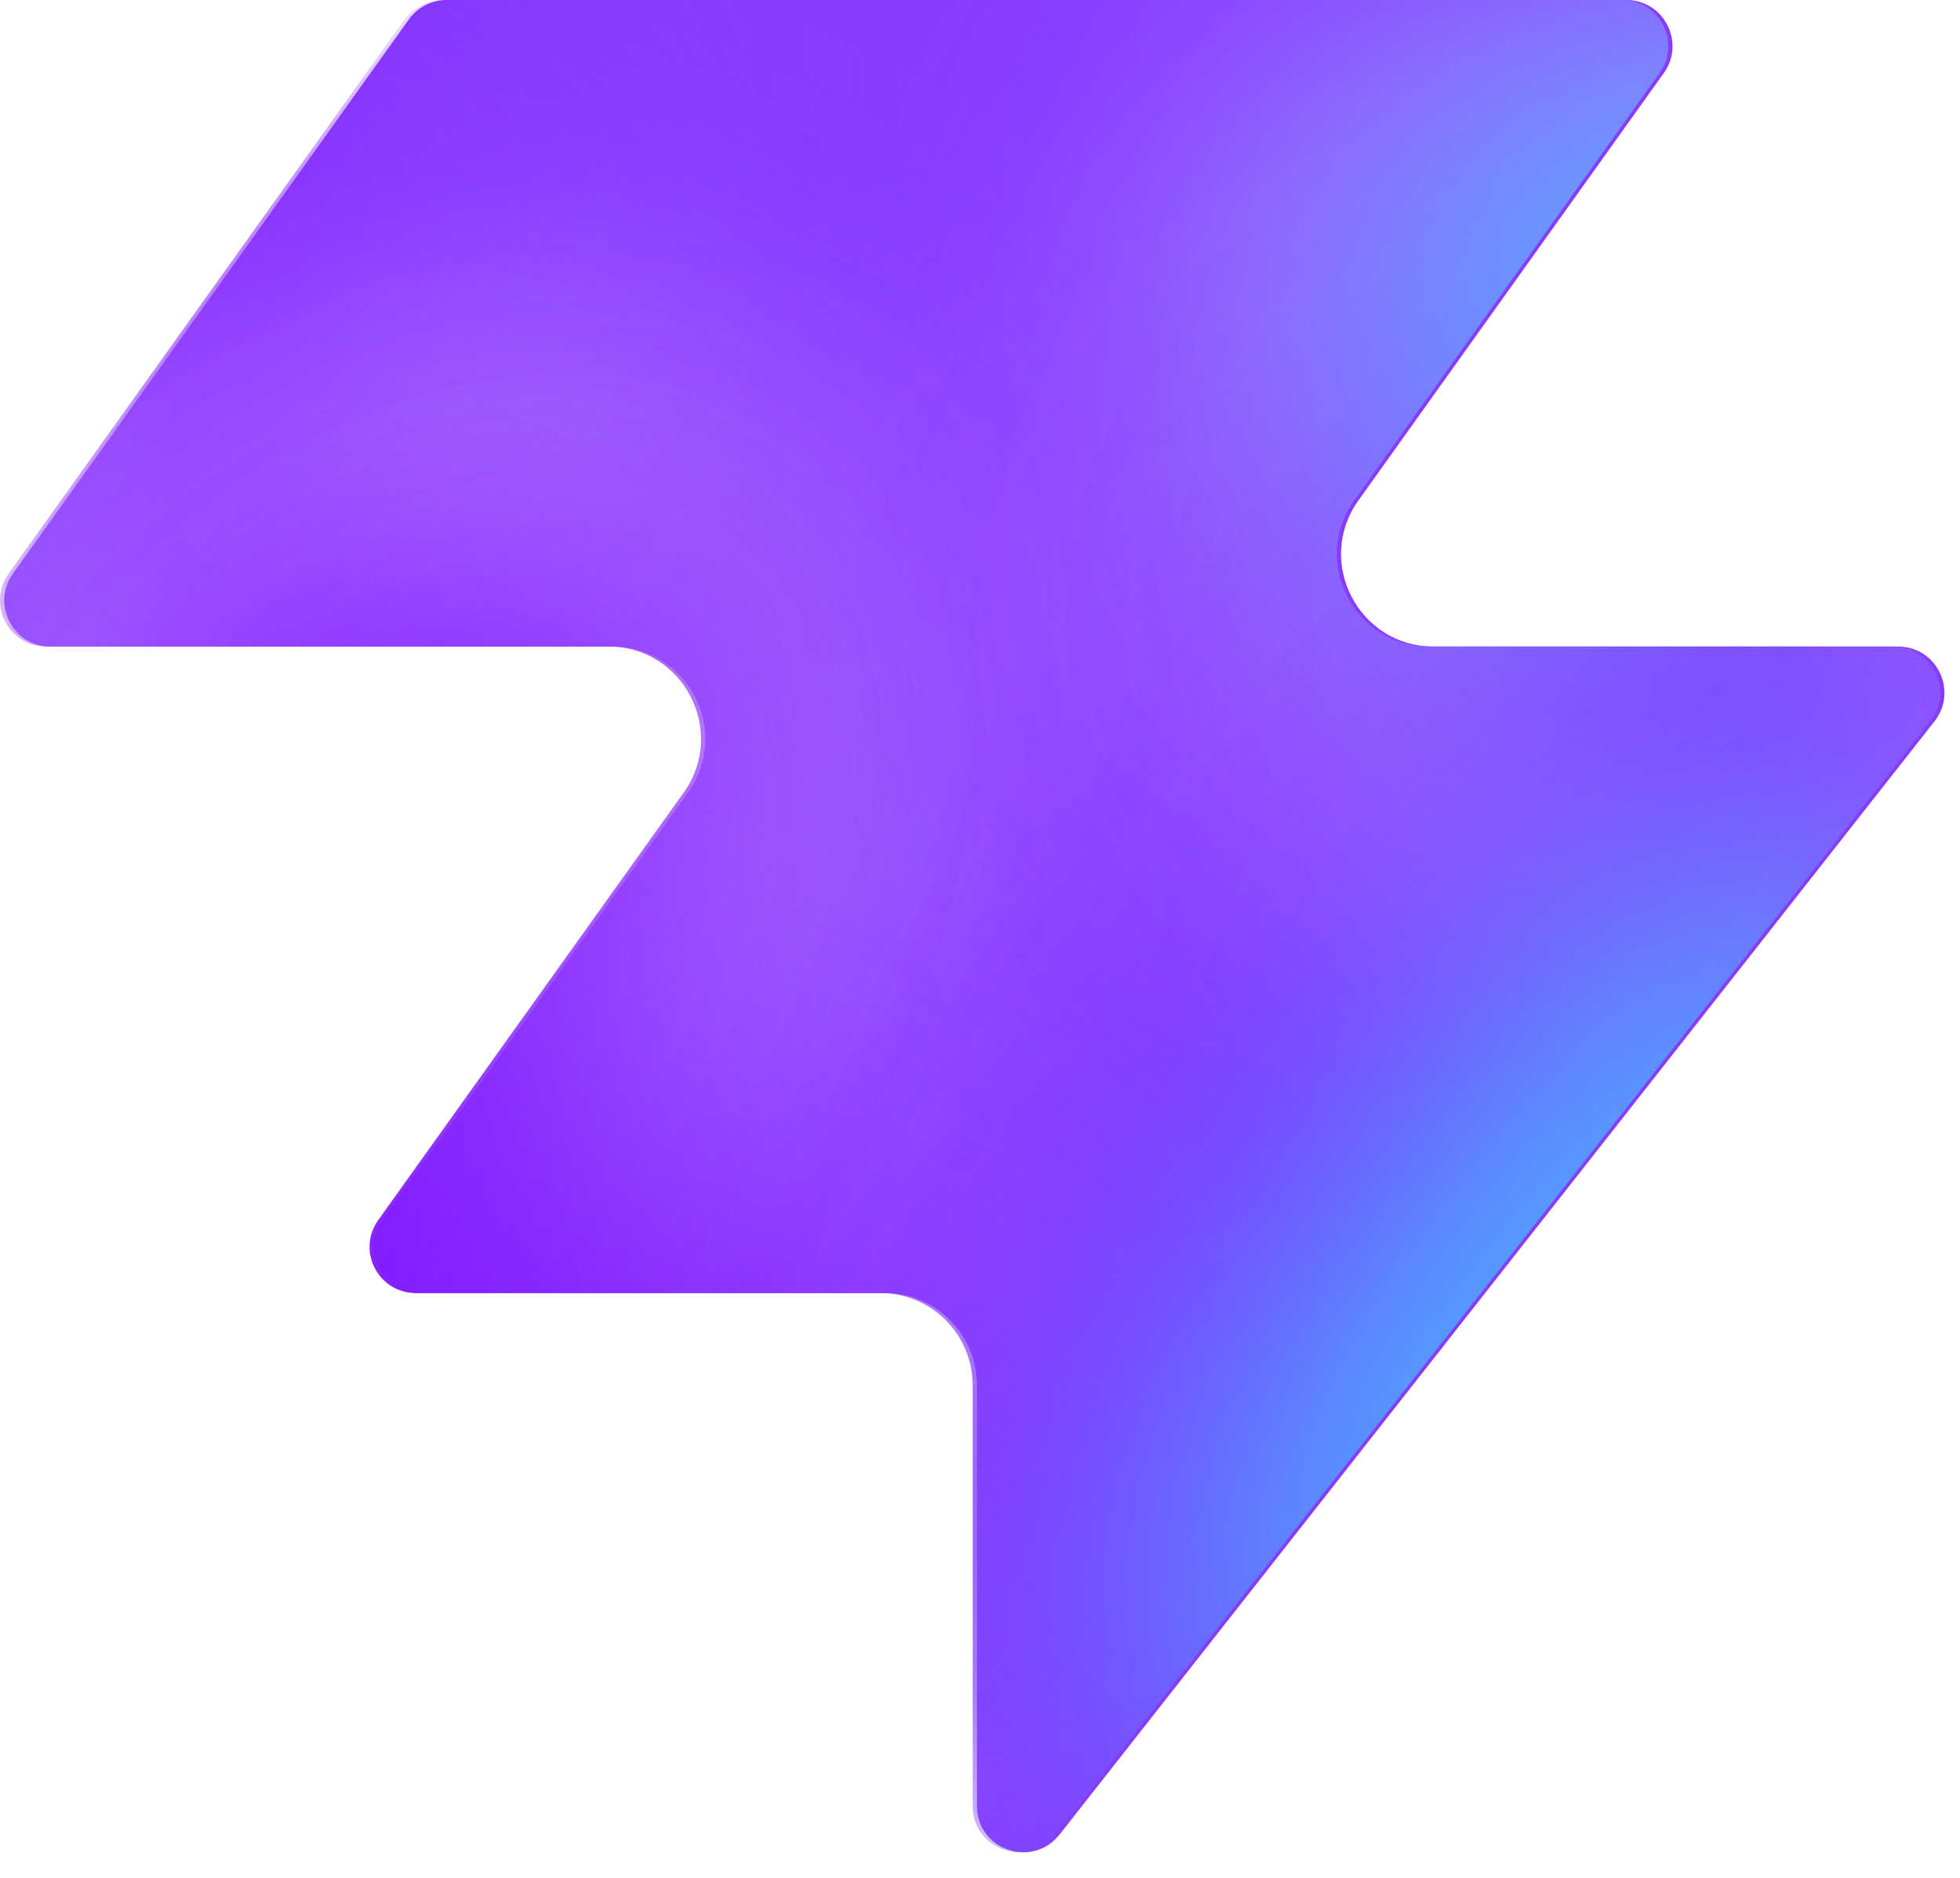
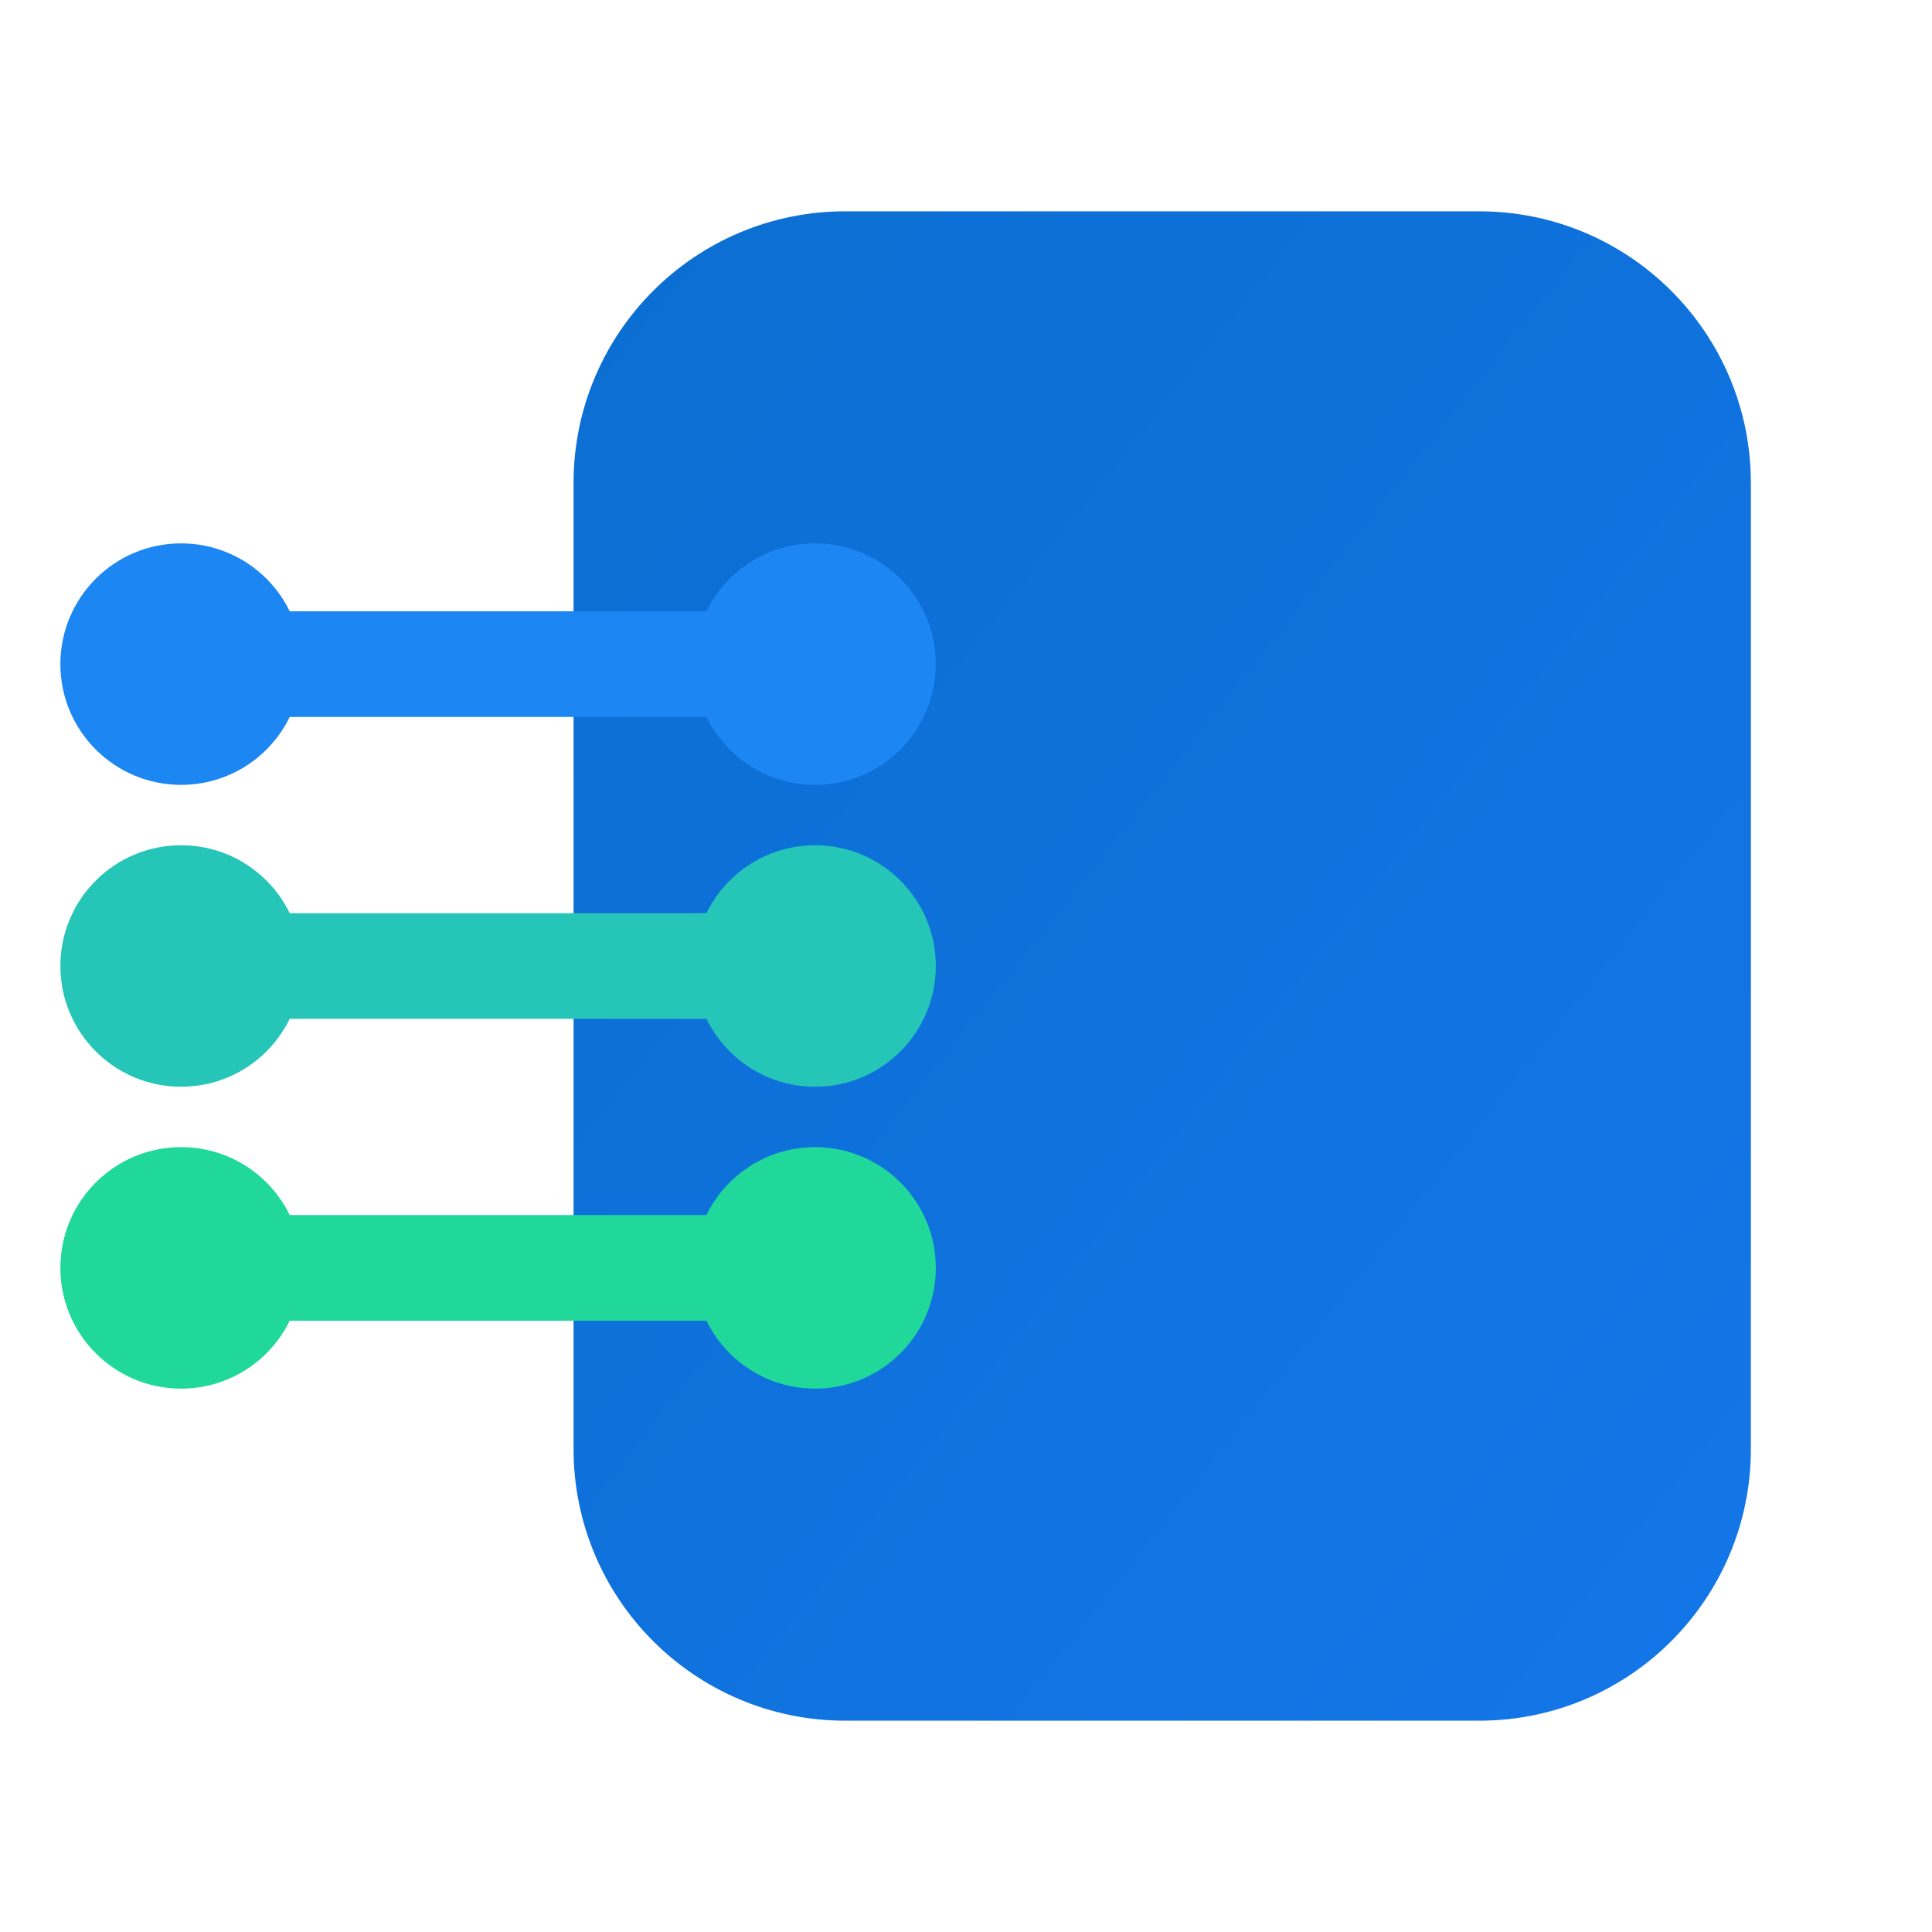
- <svg xmlns="http://www.w3.org/2000/svg" width="48" height="46" fill="none" viewBox="0 0 48 46">
-   <path fill="#863bff" d="M25.946 44.938c-.664.845-2.021.375-2.021-.698V33.937a2.26 2.26 0 0 0-2.262-2.262H10.287c-.92 0-1.456-1.04-.92-1.788l7.48-10.471c1.07-1.497 0-3.578-1.842-3.578H1.237c-.92 0-1.456-1.04-.92-1.788L10.013.474c.214-.297.556-.474.92-.474h28.894c.92 0 1.456 1.04.92 1.788l-7.48 10.471c-1.07 1.498 0 3.579 1.842 3.579h11.377c.943 0 1.473 1.088.89 1.83L25.947 44.94z" style="fill:#863bff;fill:color(display-p3 .525 .23 1);fill-opacity:1" />
-   <mask id="a" width="48" height="46" x="0" y="0" maskUnits="userSpaceOnUse" style="mask-type:alpha">
-     <path fill="#000" d="M25.842 44.938c-.664.844-2.021.375-2.021-.698V33.937a2.26 2.26 0 0 0-2.262-2.262H10.183c-.92 0-1.456-1.04-.92-1.788l7.48-10.471c1.07-1.498 0-3.579-1.842-3.579H1.133c-.92 0-1.456-1.04-.92-1.787L9.91.473c.214-.297.556-.474.92-.474h28.894c.92 0 1.456 1.04.92 1.788l-7.48 10.471c-1.07 1.498 0 3.578 1.842 3.578h11.377c.943 0 1.473 1.088.89 1.832L25.843 44.94z" style="fill:#000;fill-opacity:1" />
-   </mask>
-   <g mask="url(#a)">
-     <g filter="url(#b)">
-       <ellipse cx="5.508" cy="14.704" fill="#ede6ff" rx="5.508" ry="14.704" style="fill:#ede6ff;fill:color(display-p3 .927 .903 1);fill-opacity:1" transform="matrix(.00324 1 1 -.00324 -4.47 31.516)" />
-     </g>
-     <g filter="url(#c)">
-       <ellipse cx="10.399" cy="29.851" fill="#ede6ff" rx="10.399" ry="29.851" style="fill:#ede6ff;fill:color(display-p3 .927 .903 1);fill-opacity:1" transform="matrix(.00324 1 1 -.00324 -39.328 7.883)" />
-     </g>
-     <g filter="url(#d)">
-       <ellipse cx="5.508" cy="30.487" fill="#7e14ff" rx="5.508" ry="30.487" style="fill:#7e14ff;fill:color(display-p3 .492 .077 1);fill-opacity:1" transform="rotate(89.814 -25.913 -14.639)scale(1 -1)" />
-     </g>
-     <g filter="url(#e)">
-       <ellipse cx="5.508" cy="30.599" fill="#7e14ff" rx="5.508" ry="30.599" style="fill:#7e14ff;fill:color(display-p3 .492 .077 1);fill-opacity:1" transform="rotate(89.814 -32.644 -3.334)scale(1 -1)" />
-     </g>
-     <g filter="url(#f)">
-       <ellipse cx="5.508" cy="30.599" fill="#7e14ff" rx="5.508" ry="30.599" style="fill:#7e14ff;fill:color(display-p3 .492 .077 1);fill-opacity:1" transform="matrix(.00324 1 1 -.00324 -34.34 30.47)" />
-     </g>
-     <g filter="url(#g)">
-       <ellipse cx="14.072" cy="22.078" fill="#ede6ff" rx="14.072" ry="22.078" style="fill:#ede6ff;fill:color(display-p3 .927 .903 1);fill-opacity:1" transform="rotate(93.35 24.506 48.493)scale(-1 1)" />
-     </g>
-     <g filter="url(#h)">
-       <ellipse cx="3.47" cy="21.501" fill="#7e14ff" rx="3.47" ry="21.501" style="fill:#7e14ff;fill:color(display-p3 .492 .077 1);fill-opacity:1" transform="rotate(89.009 28.708 47.59)scale(-1 1)" />
-     </g>
-     <g filter="url(#i)">
-       <ellipse cx="3.47" cy="21.501" fill="#7e14ff" rx="3.47" ry="21.501" style="fill:#7e14ff;fill:color(display-p3 .492 .077 1);fill-opacity:1" transform="rotate(89.009 28.708 47.59)scale(-1 1)" />
-     </g>
-     <g filter="url(#j)">
-       <ellipse cx=".387" cy="8.972" fill="#7e14ff" rx="4.407" ry="29.108" style="fill:#7e14ff;fill:color(display-p3 .492 .077 1);fill-opacity:1" transform="rotate(39.51 .387 8.972)" />
-     </g>
-     <g filter="url(#k)">
-       <ellipse cx="47.523" cy="-6.092" fill="#7e14ff" rx="4.407" ry="29.108" style="fill:#7e14ff;fill:color(display-p3 .492 .077 1);fill-opacity:1" transform="rotate(37.892 47.523 -6.092)" />
-     </g>
-     <g filter="url(#l)">
-       <ellipse cx="41.412" cy="6.333" fill="#47bfff" rx="5.971" ry="9.665" style="fill:#47bfff;fill:color(display-p3 .28 .748 1);fill-opacity:1" transform="rotate(37.892 41.412 6.333)" />
-     </g>
-     <g filter="url(#m)">
-       <ellipse cx="-1.879" cy="38.332" fill="#7e14ff" rx="4.407" ry="29.108" style="fill:#7e14ff;fill:color(display-p3 .492 .077 1);fill-opacity:1" transform="rotate(37.892 -1.88 38.332)" />
-     </g>
-     <g filter="url(#n)">
-       <ellipse cx="-1.879" cy="38.332" fill="#7e14ff" rx="4.407" ry="29.108" style="fill:#7e14ff;fill:color(display-p3 .492 .077 1);fill-opacity:1" transform="rotate(37.892 -1.88 38.332)" />
-     </g>
-     <g filter="url(#o)">
-       <ellipse cx="35.651" cy="29.907" fill="#7e14ff" rx="4.407" ry="29.108" style="fill:#7e14ff;fill:color(display-p3 .492 .077 1);fill-opacity:1" transform="rotate(37.892 35.651 29.907)" />
-     </g>
-     <g filter="url(#p)">
-       <ellipse cx="38.418" cy="32.4" fill="#47bfff" rx="5.971" ry="15.297" style="fill:#47bfff;fill:color(display-p3 .28 .748 1);fill-opacity:1" transform="rotate(37.892 38.418 32.4)" />
-     </g>
-   </g>
+ <svg xmlns="http://www.w3.org/2000/svg" viewBox="0 0 128 128">
  <defs>
-     <filter id="b" width="60.045" height="41.654" x="-19.77" y="16.149" color-interpolation-filters="sRGB" filterUnits="userSpaceOnUse">
-       <feFlood flood-opacity="0" result="BackgroundImageFix" />
-       <feBlend in="SourceGraphic" in2="BackgroundImageFix" result="shape" />
-       <feGaussianBlur result="effect1_foregroundBlur_2002_17158" stdDeviation="7.659" />
-     </filter>
-     <filter id="c" width="90.34" height="51.437" x="-54.613" y="-7.533" color-interpolation-filters="sRGB" filterUnits="userSpaceOnUse">
-       <feFlood flood-opacity="0" result="BackgroundImageFix" />
-       <feBlend in="SourceGraphic" in2="BackgroundImageFix" result="shape" />
-       <feGaussianBlur result="effect1_foregroundBlur_2002_17158" stdDeviation="7.659" />
-     </filter>
-     <filter id="d" width="79.355" height="29.4" x="-49.64" y="2.03" color-interpolation-filters="sRGB" filterUnits="userSpaceOnUse">
-       <feFlood flood-opacity="0" result="BackgroundImageFix" />
-       <feBlend in="SourceGraphic" in2="BackgroundImageFix" result="shape" />
-       <feGaussianBlur result="effect1_foregroundBlur_2002_17158" stdDeviation="4.596" />
-     </filter>
-     <filter id="e" width="79.579" height="29.4" x="-45.045" y="20.029" color-interpolation-filters="sRGB" filterUnits="userSpaceOnUse">
-       <feFlood flood-opacity="0" result="BackgroundImageFix" />
-       <feBlend in="SourceGraphic" in2="BackgroundImageFix" result="shape" />
-       <feGaussianBlur result="effect1_foregroundBlur_2002_17158" stdDeviation="4.596" />
-     </filter>
-     <filter id="f" width="79.579" height="29.4" x="-43.513" y="21.178" color-interpolation-filters="sRGB" filterUnits="userSpaceOnUse">
-       <feFlood flood-opacity="0" result="BackgroundImageFix" />
-       <feBlend in="SourceGraphic" in2="BackgroundImageFix" result="shape" />
-       <feGaussianBlur result="effect1_foregroundBlur_2002_17158" stdDeviation="4.596" />
-     </filter>
-     <filter id="g" width="74.749" height="58.852" x="15.756" y="-17.901" color-interpolation-filters="sRGB" filterUnits="userSpaceOnUse">
-       <feFlood flood-opacity="0" result="BackgroundImageFix" />
-       <feBlend in="SourceGraphic" in2="BackgroundImageFix" result="shape" />
-       <feGaussianBlur result="effect1_foregroundBlur_2002_17158" stdDeviation="7.659" />
-     </filter>
-     <filter id="h" width="61.377" height="25.362" x="23.548" y="2.284" color-interpolation-filters="sRGB" filterUnits="userSpaceOnUse">
-       <feFlood flood-opacity="0" result="BackgroundImageFix" />
-       <feBlend in="SourceGraphic" in2="BackgroundImageFix" result="shape" />
-       <feGaussianBlur result="effect1_foregroundBlur_2002_17158" stdDeviation="4.596" />
-     </filter>
-     <filter id="i" width="61.377" height="25.362" x="23.548" y="2.284" color-interpolation-filters="sRGB" filterUnits="userSpaceOnUse">
-       <feFlood flood-opacity="0" result="BackgroundImageFix" />
-       <feBlend in="SourceGraphic" in2="BackgroundImageFix" result="shape" />
-       <feGaussianBlur result="effect1_foregroundBlur_2002_17158" stdDeviation="4.596" />
-     </filter>
-     <filter id="j" width="56.045" height="63.649" x="-27.636" y="-22.853" color-interpolation-filters="sRGB" filterUnits="userSpaceOnUse">
-       <feFlood flood-opacity="0" result="BackgroundImageFix" />
-       <feBlend in="SourceGraphic" in2="BackgroundImageFix" result="shape" />
-       <feGaussianBlur result="effect1_foregroundBlur_2002_17158" stdDeviation="4.596" />
-     </filter>
-     <filter id="k" width="54.814" height="64.646" x="20.116" y="-38.415" color-interpolation-filters="sRGB" filterUnits="userSpaceOnUse">
-       <feFlood flood-opacity="0" result="BackgroundImageFix" />
-       <feBlend in="SourceGraphic" in2="BackgroundImageFix" result="shape" />
-       <feGaussianBlur result="effect1_foregroundBlur_2002_17158" stdDeviation="4.596" />
-     </filter>
-     <filter id="l" width="33.541" height="35.313" x="24.641" y="-11.323" color-interpolation-filters="sRGB" filterUnits="userSpaceOnUse">
-       <feFlood flood-opacity="0" result="BackgroundImageFix" />
-       <feBlend in="SourceGraphic" in2="BackgroundImageFix" result="shape" />
-       <feGaussianBlur result="effect1_foregroundBlur_2002_17158" stdDeviation="4.596" />
-     </filter>
-     <filter id="m" width="54.814" height="64.646" x="-29.286" y="6.009" color-interpolation-filters="sRGB" filterUnits="userSpaceOnUse">
-       <feFlood flood-opacity="0" result="BackgroundImageFix" />
-       <feBlend in="SourceGraphic" in2="BackgroundImageFix" result="shape" />
-       <feGaussianBlur result="effect1_foregroundBlur_2002_17158" stdDeviation="4.596" />
-     </filter>
-     <filter id="n" width="54.814" height="64.646" x="-29.286" y="6.009" color-interpolation-filters="sRGB" filterUnits="userSpaceOnUse">
-       <feFlood flood-opacity="0" result="BackgroundImageFix" />
-       <feBlend in="SourceGraphic" in2="BackgroundImageFix" result="shape" />
-       <feGaussianBlur result="effect1_foregroundBlur_2002_17158" stdDeviation="4.596" />
-     </filter>
-     <filter id="o" width="54.814" height="64.646" x="8.244" y="-2.416" color-interpolation-filters="sRGB" filterUnits="userSpaceOnUse">
-       <feFlood flood-opacity="0" result="BackgroundImageFix" />
-       <feBlend in="SourceGraphic" in2="BackgroundImageFix" result="shape" />
-       <feGaussianBlur result="effect1_foregroundBlur_2002_17158" stdDeviation="4.596" />
-     </filter>
-     <filter id="p" width="39.409" height="43.623" x="18.713" y="10.588" color-interpolation-filters="sRGB" filterUnits="userSpaceOnUse">
-       <feFlood flood-opacity="0" result="BackgroundImageFix" />
-       <feBlend in="SourceGraphic" in2="BackgroundImageFix" result="shape" />
-       <feGaussianBlur result="effect1_foregroundBlur_2002_17158" stdDeviation="4.596" />
-     </filter>
+     <linearGradient id="pfBlue" x1="0" y1="0" x2="1" y2="1">
+       <stop offset="0" stop-color="#0A6ED1" />
+       <stop offset="1" stop-color="#1476E8" />
+     </linearGradient>
  </defs>
+   <rect x="38" y="14" width="78" height="100" rx="18" fill="url(#pfBlue)" />
+   <path d="M12 44h42" stroke="#1C86F3" stroke-width="7" stroke-linecap="round" />
+   <circle cx="12" cy="44" r="8" fill="#1C86F3" />
+   <circle cx="54" cy="44" r="8" fill="#1C86F3" />
+   <path d="M12 64h42" stroke="#25C6B7" stroke-width="7" stroke-linecap="round" />
+   <circle cx="12" cy="64" r="8" fill="#25C6B7" />
+   <circle cx="54" cy="64" r="8" fill="#25C6B7" />
+   <path d="M12 84h42" stroke="#21D89B" stroke-width="7" stroke-linecap="round" />
+   <circle cx="12" cy="84" r="8" fill="#21D89B" />
+   <circle cx="54" cy="84" r="8" fill="#21D89B" />
</svg>
